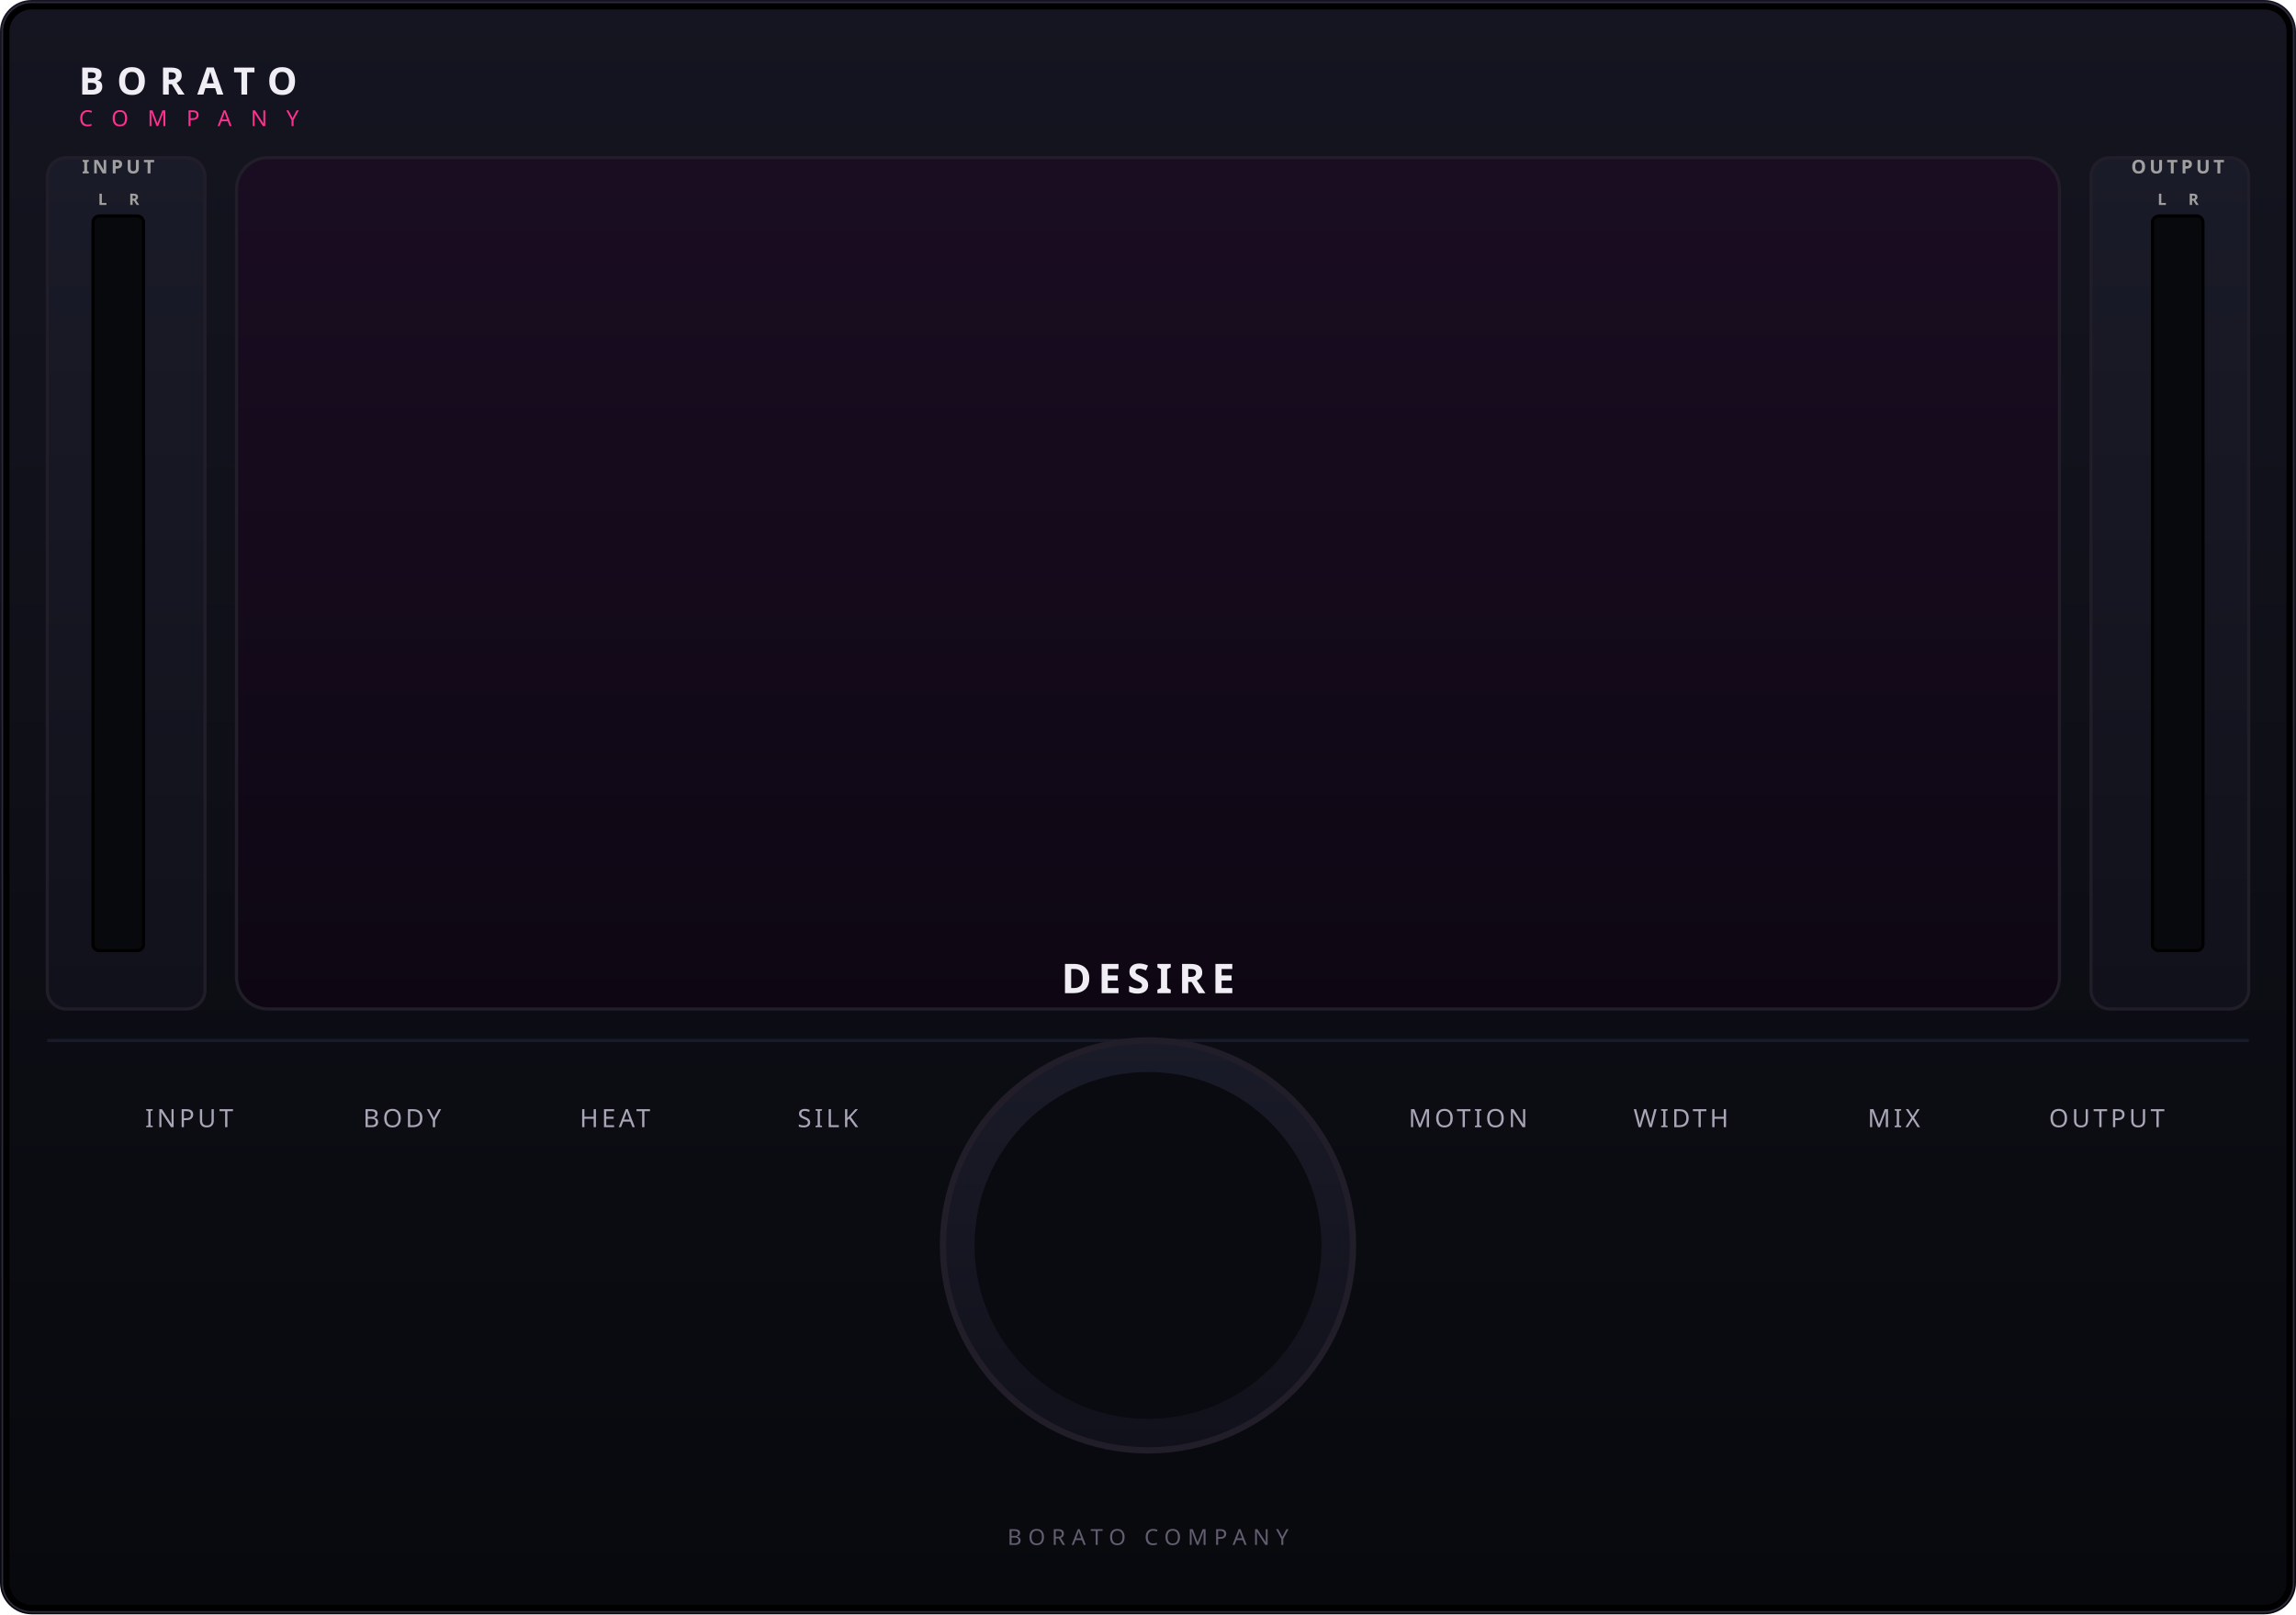
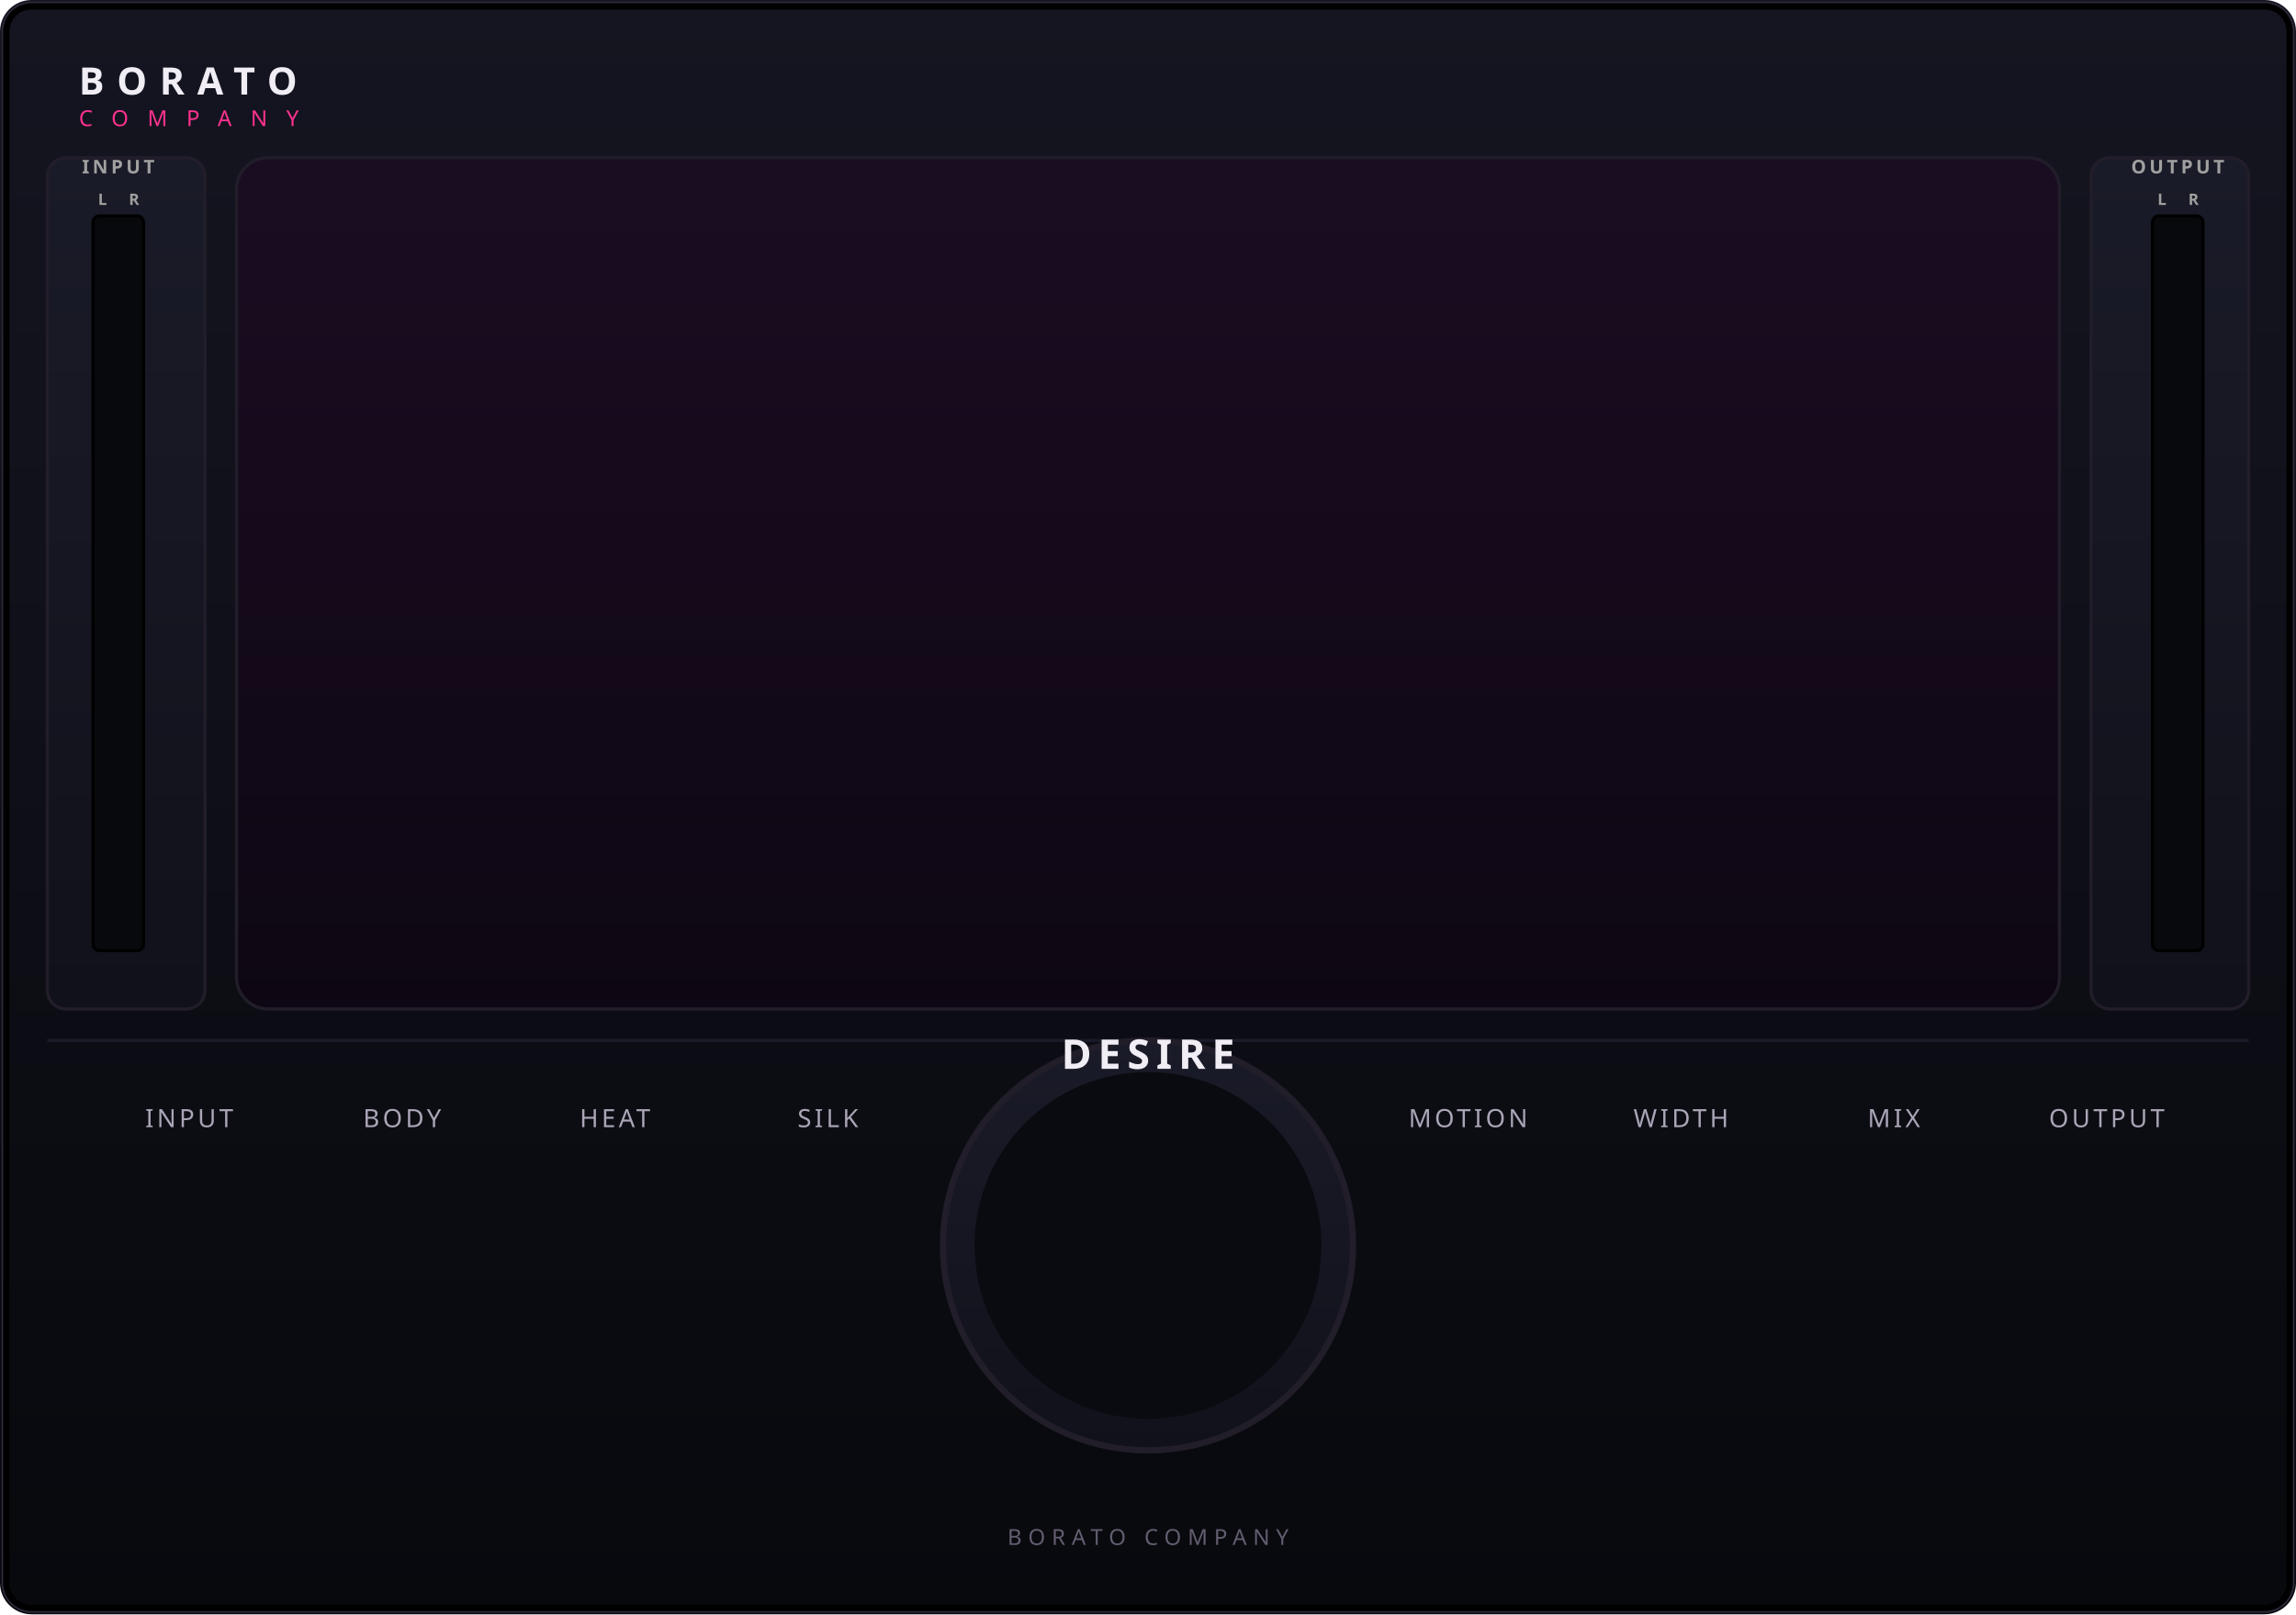
<svg xmlns="http://www.w3.org/2000/svg" viewBox="0 0 1456 1024">
  <defs>
    <linearGradient id="chassisGrad" x1="0%" y1="0%" x2="0%" y2="100%">
      <stop offset="0%" stop-color="#141520" />
      <stop offset="100%" stop-color="#08090D" />
    </linearGradient>
    <linearGradient id="panelGrad" x1="0%" y1="0%" x2="0%" y2="100%">
      <stop offset="0%" stop-color="#1A1B28" />
      <stop offset="100%" stop-color="#10111A" />
    </linearGradient>
    <linearGradient id="glassGrad" x1="0%" y1="0%" x2="0%" y2="100%">
      <stop offset="0%" stop-color="#1A0D22" />
      <stop offset="100%" stop-color="#0E0713" />
    </linearGradient>
  </defs>
  <rect width="1456" height="1024" rx="20" fill="url(#chassisGrad)" />
  <rect x="2" y="2" width="1452" height="1020" rx="18" fill="none" stroke="#2D2A3B" stroke-width="2" />
  <rect x="4" y="4" width="1448" height="1016" rx="16" fill="none" stroke="#000000" stroke-width="4" />
  <rect x="150" y="100" width="1156" height="540" rx="20" fill="url(#glassGrad)" stroke="#211D29" stroke-width="2" />
  <rect x="30" y="100" width="100" height="540" rx="12" fill="url(#panelGrad)" stroke="#211D29" stroke-width="2" />
  <rect x="1326" y="100" width="100" height="540" rx="12" fill="url(#panelGrad)" stroke="#211D29" stroke-width="2" />
  <line x1="30" y1="660" x2="1426" y2="660" stroke="#1A1B28" stroke-width="2" />
  <circle cx="728" cy="790" r="130" fill="url(#panelGrad)" stroke="#211D29" stroke-width="4" />
  <circle cx="728" cy="790" r="110" fill="#0A0B10" />
  <text x="50" y="60" fill="#F0EDF5" font-family="sans-serif" font-size="24" font-weight="bold" letter-spacing="8">BORATO</text>
  <text x="50" y="80" fill="#FF318F" font-family="sans-serif" font-size="14" letter-spacing="12">COMPANY</text>
  <g fill="#AAA5B7" font-family="sans-serif" font-size="16" text-anchor="middle" letter-spacing="2">
    <text x="120" y="715">INPUT</text>
    <text x="255" y="715">BODY</text>
    <text x="390" y="715">HEAT</text>
    <text x="525" y="715">SILK</text>
    <text x="931" y="715">MOTION</text>
    <text x="1066" y="715">WIDTH</text>
    <text x="1201" y="715">MIX</text>
    <text x="1336" y="715">OUTPUT</text>
  </g>
-   <text x="728" y="630" fill="#F0EDF5" font-family="sans-serif" font-size="26" font-weight="bold" text-anchor="middle" letter-spacing="4">DESIRE</text>
+   <text x="728" y="678" fill="#F0EDF5" font-family="sans-serif" font-size="26" font-weight="bold" text-anchor="middle" letter-spacing="4">DESIRE</text>
  <text x="728" y="980" fill="#625D70" font-family="sans-serif" font-size="14" text-anchor="middle" letter-spacing="4">BORATO COMPANY</text>
  <rect x="59" y="137" width="32" height="466" rx="4" fill="#08090D" stroke="#000" stroke-width="2" />
  <rect x="1365" y="137" width="32" height="466" rx="4" fill="#08090D" stroke="#000" stroke-width="2" />
  <g fill="#A0A0A0" font-family="sans-serif" font-size="10" letter-spacing="2">
    <text x="75" y="110" font-weight="bold" font-size="12" text-anchor="middle">INPUT</text>
    <text x="65" y="130" font-weight="bold" text-anchor="middle">L</text>
    <text x="85" y="130" font-weight="bold" text-anchor="middle">R</text>
    <text x="1381" y="110" font-weight="bold" font-size="12" text-anchor="middle">OUTPUT</text>
    <text x="1371" y="130" font-weight="bold" text-anchor="middle">L</text>
    <text x="1391" y="130" font-weight="bold" text-anchor="middle">R</text>
  </g>
</svg>
